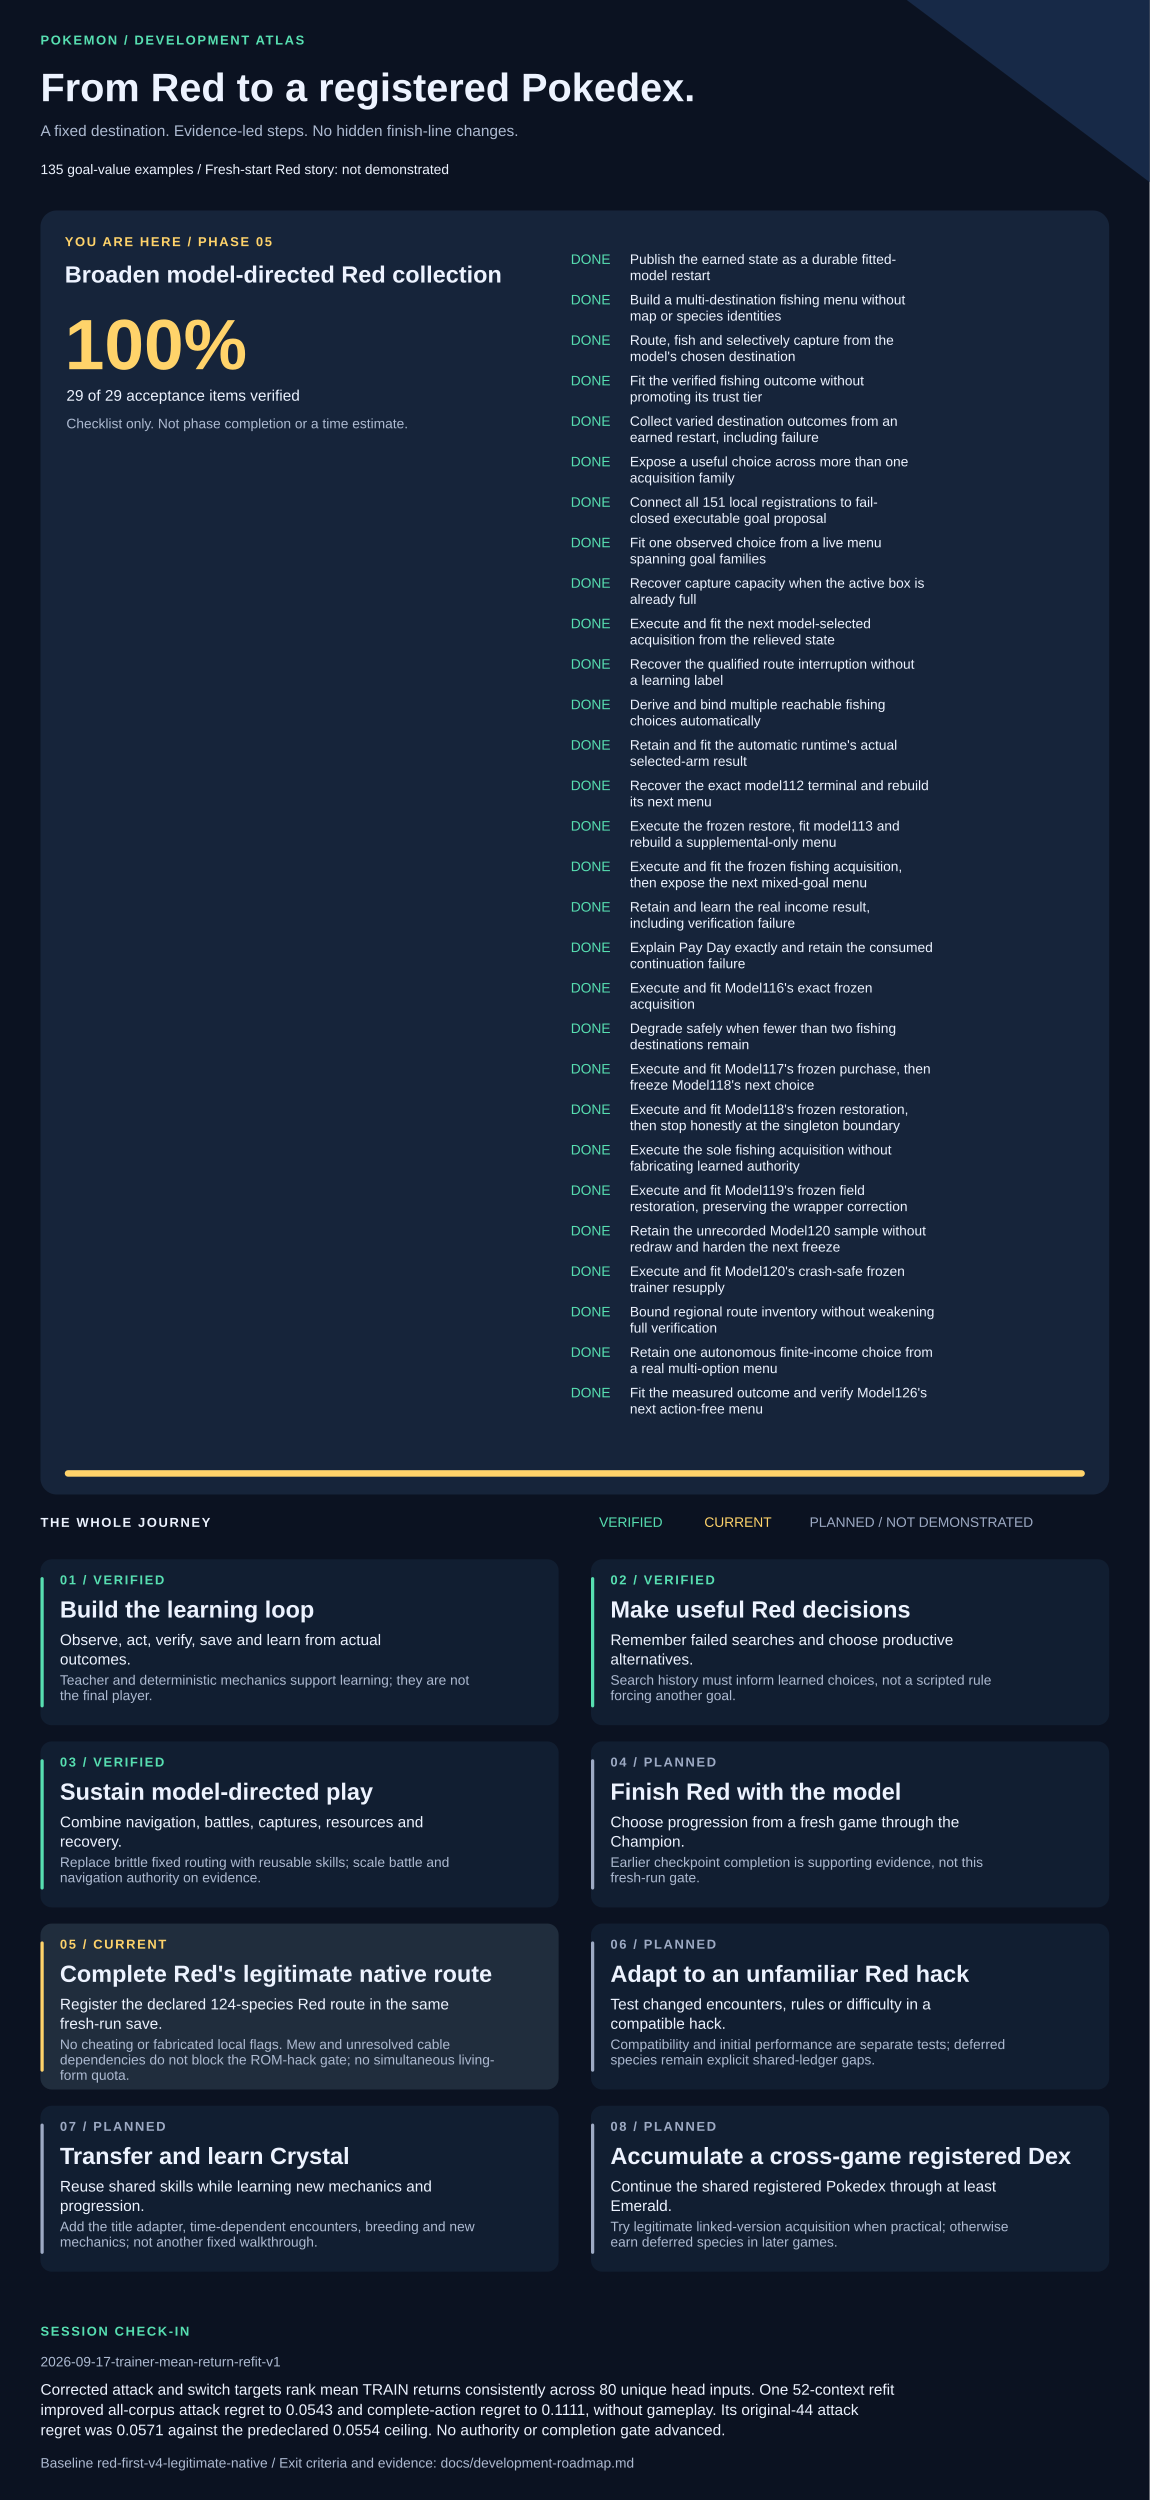
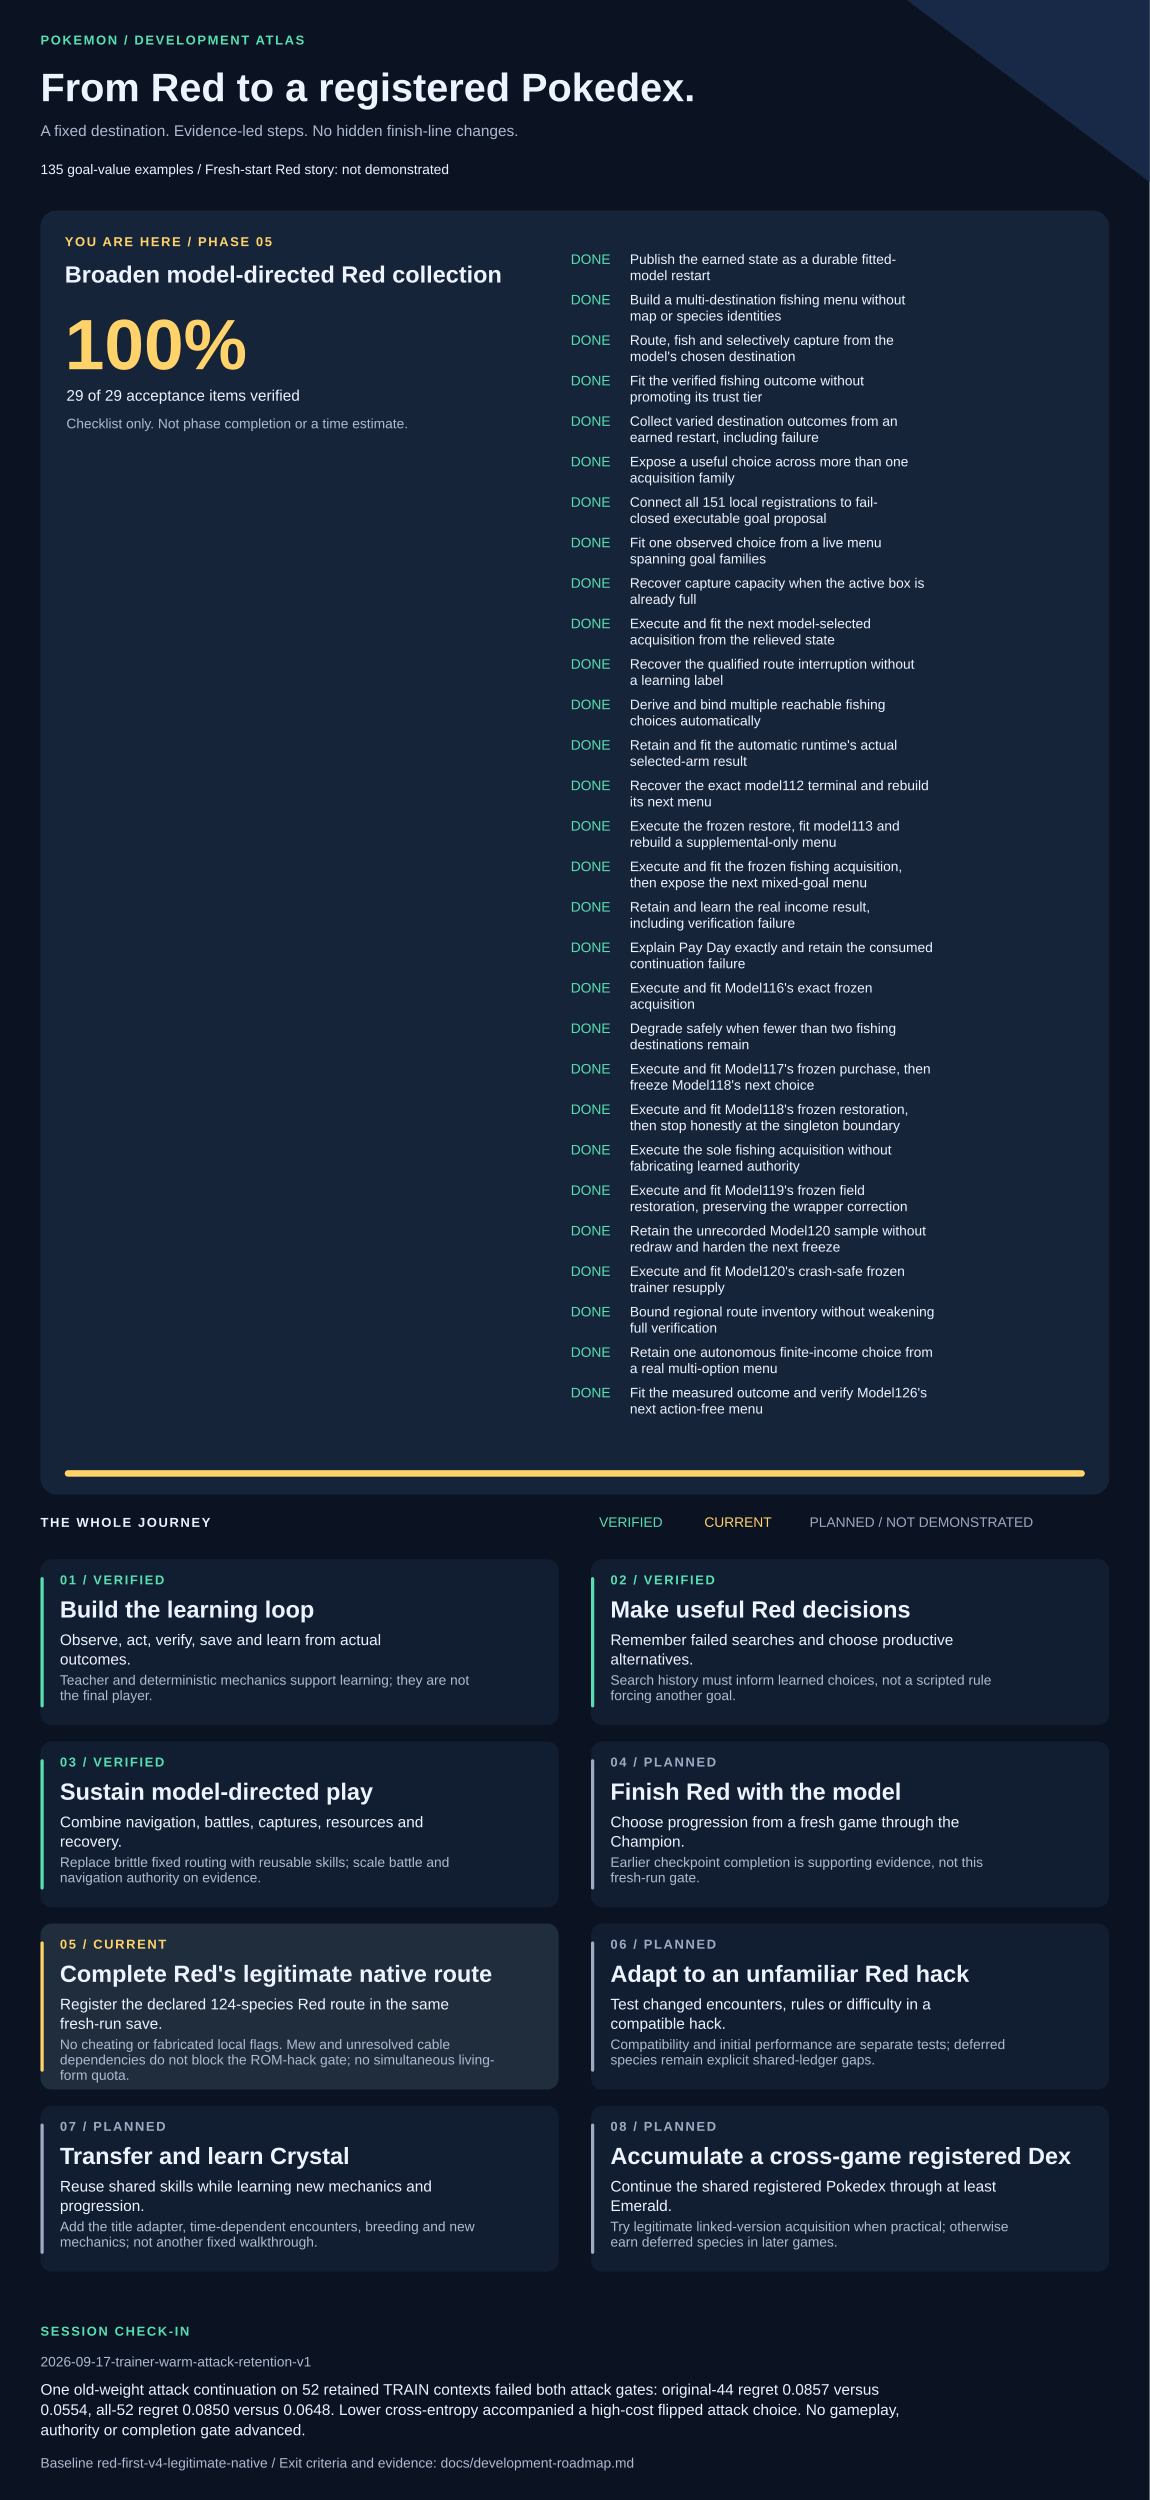
<svg xmlns="http://www.w3.org/2000/svg" width="1420" height="3088" viewBox="0 0 1420 3088" role="img" aria-labelledby="title description">
  <style>text{font-family:Arial,Helvetica,sans-serif;fill:#edf3ff}.muted{fill:#adbad1}.eyebrow{font-size:16px;letter-spacing:2px;font-weight:bold}.heading{font-size:29px;font-weight:bold}.body{font-size:19px}.small{font-size:17px}</style>
  <rect width="1420" height="3088" fill="#0b1221" />
  <path d="M1120 0H1420V225Z" fill="#172947" />
  <text x="50" y="55" class="eyebrow" style="fill:#57dfb1">POKEMON / DEVELOPMENT ATLAS</text>
  <text x="50" y="125" style="font-size:49px;font-weight:bold">From Red to a registered Pokedex.</text>
  <text x="50" y="168" class="body muted">A fixed destination. Evidence-led steps. No hidden finish-line changes.</text>
  <text x="50" y="215" class="small">135 goal-value examples  /  Fresh-start Red story: not demonstrated</text>
  <rect x="50" y="260" width="1320" height="1586" rx="20" fill="#16243a" />
  <text x="80" y="304" class="eyebrow" style="fill:#ffd36a">YOU ARE HERE / PHASE 05</text>
  <text x="80" y="349" class="heading">Broaden model-directed Red collection</text>
  <text x="80" y="456" style="font-size:88px;font-weight:bold;fill:#ffd36a">100%</text>
  <text x="82" y="495" class="body">29 of 29 acceptance items verified</text>
  <text x="82" y="529" class="small muted">Checklist only. Not phase completion or a time estimate.</text>
  <text x="705" y="326" class="small" style="fill:#57dfb1">DONE</text>
  <text x="778" y="326" class="small">Publish the earned state as a durable fitted-</text>
  <text x="778" y="346" class="small">model restart</text>
  <text x="705" y="376" class="small" style="fill:#57dfb1">DONE</text>
  <text x="778" y="376" class="small">Build a multi-destination fishing menu without</text>
  <text x="778" y="396" class="small">map or species identities</text>
  <text x="705" y="426" class="small" style="fill:#57dfb1">DONE</text>
  <text x="778" y="426" class="small">Route, fish and selectively capture from the</text>
  <text x="778" y="446" class="small">model's chosen destination</text>
  <text x="705" y="476" class="small" style="fill:#57dfb1">DONE</text>
  <text x="778" y="476" class="small">Fit the verified fishing outcome without</text>
  <text x="778" y="496" class="small">promoting its trust tier</text>
  <text x="705" y="526" class="small" style="fill:#57dfb1">DONE</text>
  <text x="778" y="526" class="small">Collect varied destination outcomes from an</text>
  <text x="778" y="546" class="small">earned restart, including failure</text>
  <text x="705" y="576" class="small" style="fill:#57dfb1">DONE</text>
  <text x="778" y="576" class="small">Expose a useful choice across more than one</text>
  <text x="778" y="596" class="small">acquisition family</text>
  <text x="705" y="626" class="small" style="fill:#57dfb1">DONE</text>
  <text x="778" y="626" class="small">Connect all 151 local registrations to fail-</text>
  <text x="778" y="646" class="small">closed executable goal proposal</text>
  <text x="705" y="676" class="small" style="fill:#57dfb1">DONE</text>
  <text x="778" y="676" class="small">Fit one observed choice from a live menu</text>
  <text x="778" y="696" class="small">spanning goal families</text>
  <text x="705" y="726" class="small" style="fill:#57dfb1">DONE</text>
  <text x="778" y="726" class="small">Recover capture capacity when the active box is</text>
  <text x="778" y="746" class="small">already full</text>
  <text x="705" y="776" class="small" style="fill:#57dfb1">DONE</text>
  <text x="778" y="776" class="small">Execute and fit the next model-selected</text>
  <text x="778" y="796" class="small">acquisition from the relieved state</text>
  <text x="705" y="826" class="small" style="fill:#57dfb1">DONE</text>
  <text x="778" y="826" class="small">Recover the qualified route interruption without</text>
  <text x="778" y="846" class="small">a learning label</text>
  <text x="705" y="876" class="small" style="fill:#57dfb1">DONE</text>
  <text x="778" y="876" class="small">Derive and bind multiple reachable fishing</text>
  <text x="778" y="896" class="small">choices automatically</text>
  <text x="705" y="926" class="small" style="fill:#57dfb1">DONE</text>
  <text x="778" y="926" class="small">Retain and fit the automatic runtime's actual</text>
  <text x="778" y="946" class="small">selected-arm result</text>
  <text x="705" y="976" class="small" style="fill:#57dfb1">DONE</text>
  <text x="778" y="976" class="small">Recover the exact model112 terminal and rebuild</text>
  <text x="778" y="996" class="small">its next menu</text>
  <text x="705" y="1026" class="small" style="fill:#57dfb1">DONE</text>
  <text x="778" y="1026" class="small">Execute the frozen restore, fit model113 and</text>
  <text x="778" y="1046" class="small">rebuild a supplemental-only menu</text>
  <text x="705" y="1076" class="small" style="fill:#57dfb1">DONE</text>
  <text x="778" y="1076" class="small">Execute and fit the frozen fishing acquisition,</text>
  <text x="778" y="1096" class="small">then expose the next mixed-goal menu</text>
  <text x="705" y="1126" class="small" style="fill:#57dfb1">DONE</text>
  <text x="778" y="1126" class="small">Retain and learn the real income result,</text>
  <text x="778" y="1146" class="small">including verification failure</text>
  <text x="705" y="1176" class="small" style="fill:#57dfb1">DONE</text>
  <text x="778" y="1176" class="small">Explain Pay Day exactly and retain the consumed</text>
  <text x="778" y="1196" class="small">continuation failure</text>
  <text x="705" y="1226" class="small" style="fill:#57dfb1">DONE</text>
  <text x="778" y="1226" class="small">Execute and fit Model116's exact frozen</text>
  <text x="778" y="1246" class="small">acquisition</text>
  <text x="705" y="1276" class="small" style="fill:#57dfb1">DONE</text>
  <text x="778" y="1276" class="small">Degrade safely when fewer than two fishing</text>
  <text x="778" y="1296" class="small">destinations remain</text>
  <text x="705" y="1326" class="small" style="fill:#57dfb1">DONE</text>
  <text x="778" y="1326" class="small">Execute and fit Model117's frozen purchase, then</text>
  <text x="778" y="1346" class="small">freeze Model118's next choice</text>
  <text x="705" y="1376" class="small" style="fill:#57dfb1">DONE</text>
  <text x="778" y="1376" class="small">Execute and fit Model118's frozen restoration,</text>
  <text x="778" y="1396" class="small">then stop honestly at the singleton boundary</text>
  <text x="705" y="1426" class="small" style="fill:#57dfb1">DONE</text>
  <text x="778" y="1426" class="small">Execute the sole fishing acquisition without</text>
  <text x="778" y="1446" class="small">fabricating learned authority</text>
  <text x="705" y="1476" class="small" style="fill:#57dfb1">DONE</text>
  <text x="778" y="1476" class="small">Execute and fit Model119's frozen field</text>
  <text x="778" y="1496" class="small">restoration, preserving the wrapper correction</text>
  <text x="705" y="1526" class="small" style="fill:#57dfb1">DONE</text>
  <text x="778" y="1526" class="small">Retain the unrecorded Model120 sample without</text>
  <text x="778" y="1546" class="small">redraw and harden the next freeze</text>
  <text x="705" y="1576" class="small" style="fill:#57dfb1">DONE</text>
  <text x="778" y="1576" class="small">Execute and fit Model120's crash-safe frozen</text>
  <text x="778" y="1596" class="small">trainer resupply</text>
  <text x="705" y="1626" class="small" style="fill:#57dfb1">DONE</text>
  <text x="778" y="1626" class="small">Bound regional route inventory without weakening</text>
  <text x="778" y="1646" class="small">full verification</text>
  <text x="705" y="1676" class="small" style="fill:#57dfb1">DONE</text>
  <text x="778" y="1676" class="small">Retain one autonomous finite-income choice from</text>
  <text x="778" y="1696" class="small">a real multi-option menu</text>
  <text x="705" y="1726" class="small" style="fill:#57dfb1">DONE</text>
  <text x="778" y="1726" class="small">Fit the measured outcome and verify Model126's</text>
  <text x="778" y="1746" class="small">next action-free menu</text>
  <rect x="80" y="1816" width="1260" height="8" rx="4" fill="#293b55" />
  <rect x="80" y="1816" width="1260" height="8" rx="4" fill="#ffd36a" />
  <text x="50" y="1886" class="eyebrow">THE WHOLE JOURNEY</text>
  <text x="740" y="1886" class="small" style="fill:#57dfb1">VERIFIED</text>
  <text x="870" y="1886" class="small" style="fill:#ffd36a">CURRENT</text>
  <text x="1000" y="1886" class="small" style="fill:#9daac4">PLANNED / NOT DEMONSTRATED</text>
  <rect x="50" y="1926" width="640" height="205" rx="14" fill="#111e31" />
  <rect x="50" y="1948" width="4" height="161" rx="2" fill="#57dfb1" />
  <text x="74" y="1957" class="eyebrow" style="fill:#57dfb1">01 / VERIFIED</text>
  <text x="74" y="1998" class="heading">Build the learning loop</text>
  <text x="74" y="2032" class="body">Observe, act, verify, save and learn from actual</text>
  <text x="74" y="2056" class="body">outcomes.</text>
  <text x="74" y="2081" class="small muted">Teacher and deterministic mechanics support learning; they are not</text>
  <text x="74" y="2100" class="small muted">the final player.</text>
  <rect x="730" y="1926" width="640" height="205" rx="14" fill="#111e31" />
  <rect x="730" y="1948" width="4" height="161" rx="2" fill="#57dfb1" />
  <text x="754" y="1957" class="eyebrow" style="fill:#57dfb1">02 / VERIFIED</text>
  <text x="754" y="1998" class="heading">Make useful Red decisions</text>
  <text x="754" y="2032" class="body">Remember failed searches and choose productive</text>
  <text x="754" y="2056" class="body">alternatives.</text>
  <text x="754" y="2081" class="small muted">Search history must inform learned choices, not a scripted rule</text>
  <text x="754" y="2100" class="small muted">forcing another goal.</text>
  <rect x="50" y="2151" width="640" height="205" rx="14" fill="#111e31" />
  <rect x="50" y="2173" width="4" height="161" rx="2" fill="#57dfb1" />
  <text x="74" y="2182" class="eyebrow" style="fill:#57dfb1">03 / VERIFIED</text>
  <text x="74" y="2223" class="heading">Sustain model-directed play</text>
  <text x="74" y="2257" class="body">Combine navigation, battles, captures, resources and</text>
  <text x="74" y="2281" class="body">recovery.</text>
  <text x="74" y="2306" class="small muted">Replace brittle fixed routing with reusable skills; scale battle and</text>
  <text x="74" y="2325" class="small muted">navigation authority on evidence.</text>
  <rect x="730" y="2151" width="640" height="205" rx="14" fill="#111e31" />
  <rect x="730" y="2173" width="4" height="161" rx="2" fill="#9daac4" />
  <text x="754" y="2182" class="eyebrow" style="fill:#9daac4">04 / PLANNED</text>
  <text x="754" y="2223" class="heading">Finish Red with the model</text>
  <text x="754" y="2257" class="body">Choose progression from a fresh game through the</text>
  <text x="754" y="2281" class="body">Champion.</text>
  <text x="754" y="2306" class="small muted">Earlier checkpoint completion is supporting evidence, not this</text>
  <text x="754" y="2325" class="small muted">fresh-run gate.</text>
  <rect x="50" y="2376" width="640" height="205" rx="14" fill="#202d3d" />
  <rect x="50" y="2398" width="4" height="161" rx="2" fill="#ffd36a" />
  <text x="74" y="2407" class="eyebrow" style="fill:#ffd36a">05 / CURRENT</text>
  <text x="74" y="2448" class="heading">Complete Red's legitimate native route</text>
  <text x="74" y="2482" class="body">Register the declared 124-species Red route in the same</text>
  <text x="74" y="2506" class="body">fresh-run save.</text>
  <text x="74" y="2531" class="small muted">No cheating or fabricated local flags. Mew and unresolved cable</text>
  <text x="74" y="2550" class="small muted">dependencies do not block the ROM-hack gate; no simultaneous living-</text>
  <text x="74" y="2569" class="small muted">form quota.</text>
  <rect x="730" y="2376" width="640" height="205" rx="14" fill="#111e31" />
  <rect x="730" y="2398" width="4" height="161" rx="2" fill="#9daac4" />
  <text x="754" y="2407" class="eyebrow" style="fill:#9daac4">06 / PLANNED</text>
  <text x="754" y="2448" class="heading">Adapt to an unfamiliar Red hack</text>
  <text x="754" y="2482" class="body">Test changed encounters, rules or difficulty in a</text>
  <text x="754" y="2506" class="body">compatible hack.</text>
  <text x="754" y="2531" class="small muted">Compatibility and initial performance are separate tests; deferred</text>
  <text x="754" y="2550" class="small muted">species remain explicit shared-ledger gaps.</text>
  <rect x="50" y="2601" width="640" height="205" rx="14" fill="#111e31" />
  <rect x="50" y="2623" width="4" height="161" rx="2" fill="#9daac4" />
  <text x="74" y="2632" class="eyebrow" style="fill:#9daac4">07 / PLANNED</text>
  <text x="74" y="2673" class="heading">Transfer and learn Crystal</text>
  <text x="74" y="2707" class="body">Reuse shared skills while learning new mechanics and</text>
  <text x="74" y="2731" class="body">progression.</text>
  <text x="74" y="2756" class="small muted">Add the title adapter, time-dependent encounters, breeding and new</text>
  <text x="74" y="2775" class="small muted">mechanics; not another fixed walkthrough.</text>
  <rect x="730" y="2601" width="640" height="205" rx="14" fill="#111e31" />
  <rect x="730" y="2623" width="4" height="161" rx="2" fill="#9daac4" />
  <text x="754" y="2632" class="eyebrow" style="fill:#9daac4">08 / PLANNED</text>
  <text x="754" y="2673" class="heading">Accumulate a cross-game registered Dex</text>
  <text x="754" y="2707" class="body">Continue the shared registered Pokedex through at least</text>
  <text x="754" y="2731" class="body">Emerald.</text>
  <text x="754" y="2756" class="small muted">Try legitimate linked-version acquisition when practical; otherwise</text>
  <text x="754" y="2775" class="small muted">earn deferred species in later games.</text>
  <text x="50" y="2885" class="eyebrow" style="fill:#57dfb1">SESSION CHECK-IN</text>
-   <text x="50" y="2923" class="small muted">2026-09-17-trainer-mean-return-refit-v1</text>
-   <text x="50" y="2958" class="body">Corrected attack and switch targets rank mean TRAIN returns consistently across 80 unique head inputs. One 52-context refit</text>
-   <text x="50" y="2983" class="body">improved all-corpus attack regret to 0.0543 and complete-action regret to 0.1111, without gameplay. Its original-44 attack</text>
-   <text x="50" y="3008" class="body">regret was 0.0571 against the predeclared 0.0554 ceiling. No authority or completion gate advanced.</text>
+   <text x="50" y="2923" class="small muted">2026-09-17-trainer-warm-attack-retention-v1</text>
+   <text x="50" y="2958" class="body">One old-weight attack continuation on 52 retained TRAIN contexts failed both attack gates: original-44 regret 0.0857 versus</text>
+   <text x="50" y="2983" class="body">0.0554, all-52 regret 0.0850 versus 0.0648. Lower cross-entropy accompanied a high-cost flipped attack choice. No gameplay,</text>
+   <text x="50" y="3008" class="body">authority or completion gate advanced.</text>
  <text x="50" y="3048" class="small muted">Baseline red-first-v4-legitimate-native / Exit criteria and evidence: docs/development-roadmap.md</text>
</svg>
